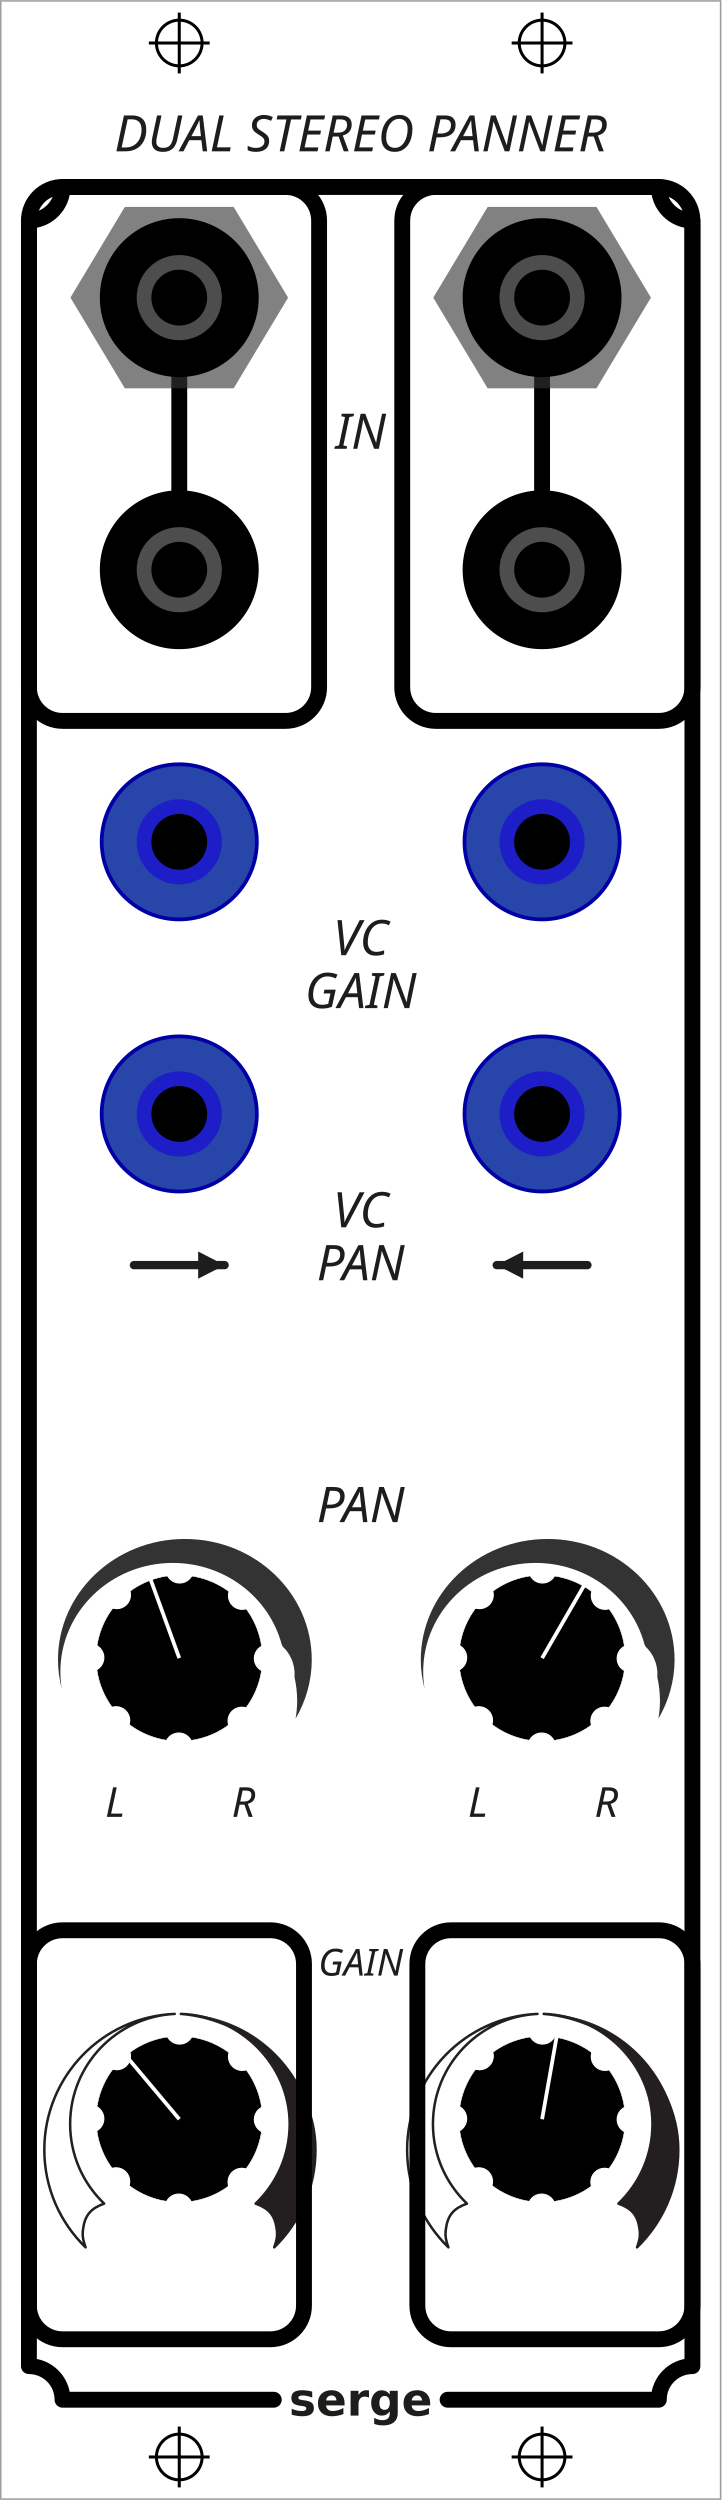
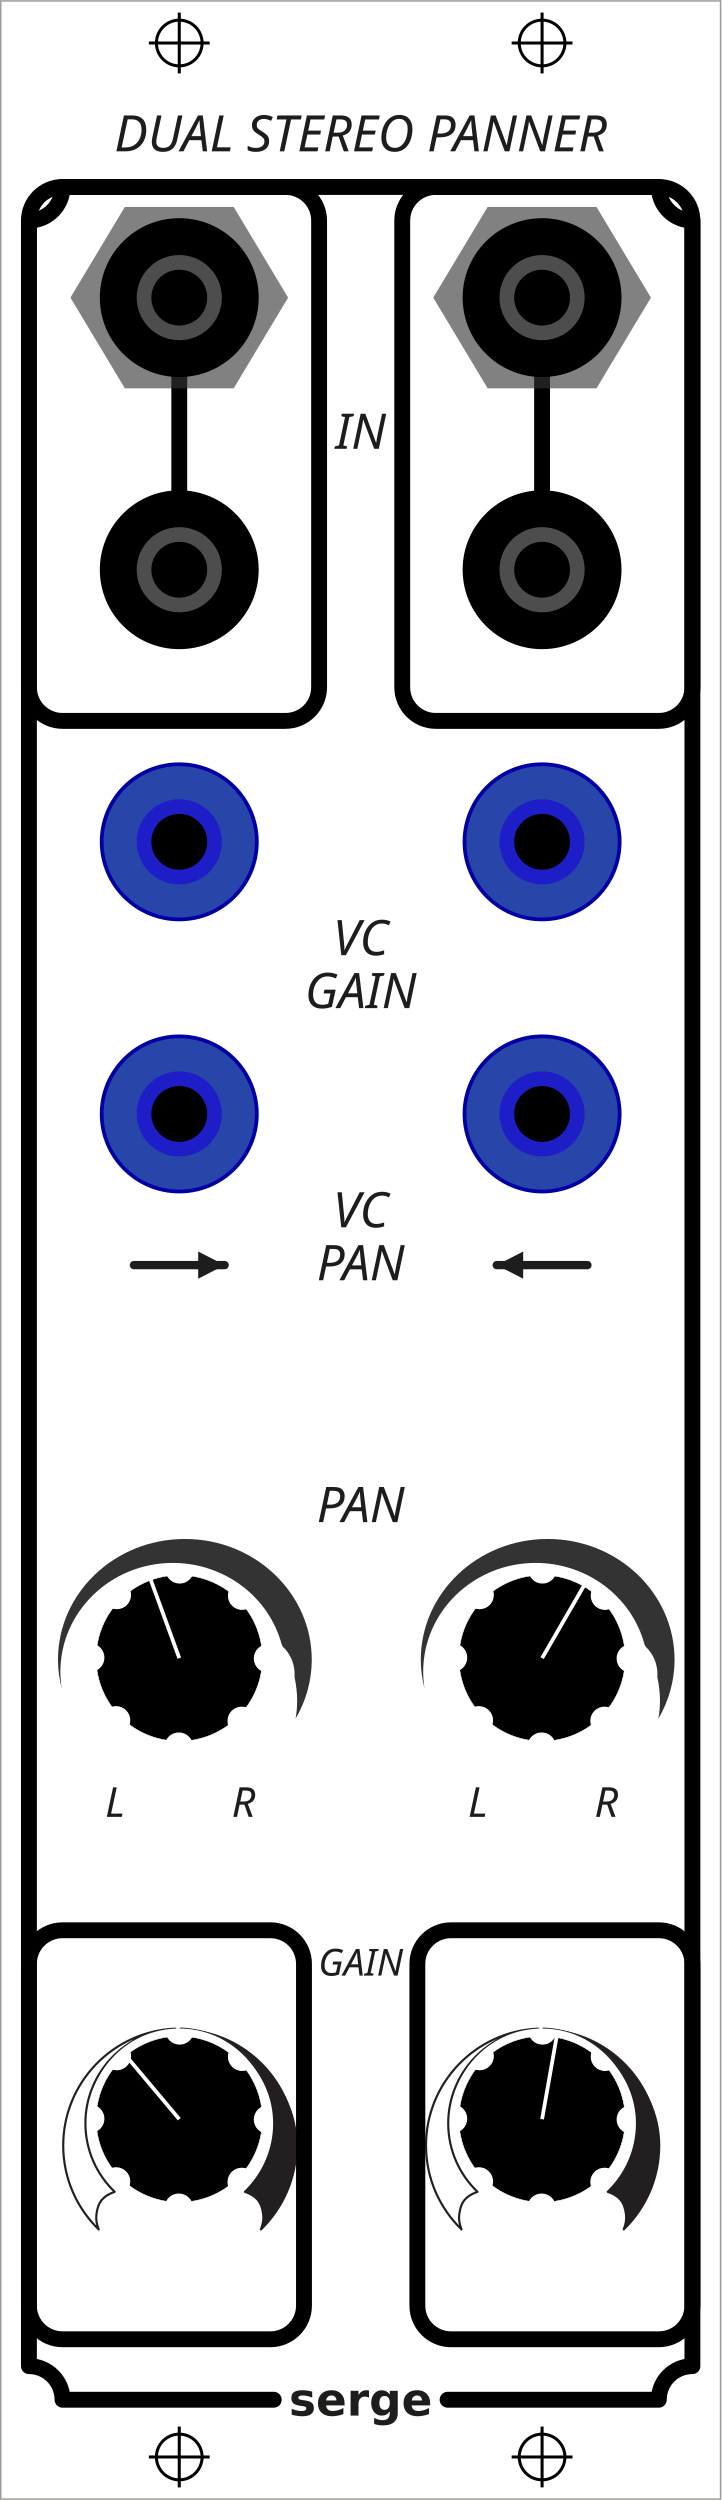
<svg xmlns="http://www.w3.org/2000/svg" xmlns:xlink="http://www.w3.org/1999/xlink" viewBox="0 0 190.866 661.417" height="6.89in" width="1.988in" xml:space="preserve" id="svg-serge" version="1.1">
  <defs id="defs-serge">
    <clipPath id="XMLID_3_-2-2-8-3-0-1-2">
      <use id="use7823-3-2-4-9-0-0" xlink:href="#XMLID_1_" x="0" y="0" width="100%" height="100%" />
    </clipPath>
    <circle id="XMLID_1_" cx="20.975" cy="20.926" r="18.024" />
    <clipPath clipPathUnits="userSpaceOnUse" id="clipPath9741-4">
      <path d="M 0,72 H 72 V 0 H 0 Z" id="path9739-7" />
    </clipPath>
  </defs>
  <g id="layer-Background">
    <rect id="background-white" x="0" y="0" width="190.866" height="661.417" style="fill:#ffffff;fill-opacity:1;stroke:none" />
    <rect x="0.2" y="0.2" width="190.466" height="661.017" style="fill:none;stroke:#9d9d9c;stroke-width:0.4" />
  </g>
  <g id="layer-Linework" transform="translate(-48.5669 -5.2913)">
    <path d="M 167.000,640.221 L 222.890,640.221 A 8.89,8.89 0 0 1 231.780,631.332 L 231.780,63.611 A 8.89,8.89 0 0 1 222.890,54.721 L 65.110,54.721 A 8.89,8.89 0 0 1 56.220,63.611 L 56.220,631.332 A 8.89,8.89 0 0 1 65.110,640.221 L 121.000,640.221" style="display:inline;fill:none;stroke:#000000;stroke-width:4.2;stroke-linecap:round;stroke-linejoin:round" />
    <text x="144.000" y="644.421" style="font-family:'Futura','Century Gothic','DejaVu Sans',sans-serif;font-weight:bold;font-size:12px;text-anchor:middle;fill:#1d1d1b">serge</text>
    <text x="144.0" y="45.291" style="font-variant:normal;font-weight:normal;font-stretch:normal;font-size:13.3px;font-family:Futura;-inkscape-font-specification:'Futura Bold';font-variant-ligatures:normal;font-variant-caps:normal;font-variant-numeric:normal;font-variant-east-asian:normal;text-align:center;writing-mode:lr-tb;text-anchor:middle;display:inline;fill:#1d1d1b;fill-opacity:1;fill-rule:nonzero;stroke:none;stroke-width:1.332;font-style:oblique">DUAL STEREO PANNER</text>
    <path d="M 56.22,63.611 A 8.89,8.89 0 0 1 65.11,54.721 L 124.11,54.721 A 8.89,8.89 0 0 1 133,63.611 L 133,187.11 A 8.89,8.89 0 0 1 124.11,196 L 65.11,196 A 8.89,8.89 0 0 1 56.22,187.11 Z" style="display:inline;fill:none;stroke:#000000;stroke-width:4.2;stroke-linecap:round;stroke-linejoin:round" />
    <path d="M 155,63.611 A 8.89,8.89 0 0 1 163.89,54.721 L 222.89,54.721 A 8.89,8.89 0 0 1 231.78,63.611 L 231.78,187.11 A 8.89,8.89 0 0 1 222.89,196 L 163.89,196 A 8.89,8.89 0 0 1 155,187.11 Z" style="display:inline;fill:none;stroke:#000000;stroke-width:4.2;stroke-linecap:round;stroke-linejoin:round" />
    <path d="M 96.000,101.353 L 96.000,141.482" style="display:inline;fill:none;stroke:#000000;stroke-width:4.2;stroke-linecap:round;stroke-linejoin:round;stroke-dasharray:none;stroke-opacity:1" />
    <g transform="matrix(1.333333,0.0,0.0,-1.333333,0.0,600)">
      <path d="m 97.483,484.46 c -18.547,0 -33.579,14.323 -33.579,31.995 0.013,2.6 0.355,5.183 1.021,7.699 -0.251,-1.495 -0.38,-3.011 -0.385,-4.527 0,-15.921 13.328,-28.828 29.771,-28.828 13.577,0.011 25.432,8.912 28.812,21.641 0.099,0.176 0.199,0.353 0.292,0.536 1.979,1.855 3.109,4.495 3.109,7.265 0,0.251 -0.016,0.5 -0.036,0.751 0.457,2.041 0.697,4.135 0.708,6.233 0,1.605 -0.147,3.209 -0.417,4.787 2.792,-4.755 4.267,-10.109 4.281,-15.557 0,-17.667 -15.036,-31.995 -33.577,-31.995 z" style="display:inline;fill:#333333;fill-opacity:1;fill-rule:evenodd;stroke:none;stroke-width:1.333" id="path46344-1-8-8-2-3-0-s11" transform="matrix(0.75,0,0,-0.75,0,504)" />
    </g>
    <text x="79.0" y="486" style="font-variant:normal;font-weight:normal;font-stretch:normal;font-size:10.97px;font-family:Futura;-inkscape-font-specification:'Futura Bold';font-variant-ligatures:normal;font-variant-caps:normal;font-variant-numeric:normal;font-variant-east-asian:normal;text-align:center;writing-mode:lr-tb;text-anchor:middle;display:inline;fill:#1d1d1b;fill-opacity:1;fill-rule:nonzero;stroke:none;stroke-width:1.332;font-style:oblique">L</text>
    <text x="113.0" y="486" style="font-variant:normal;font-weight:normal;font-stretch:normal;font-size:10.97px;font-family:Futura;-inkscape-font-specification:'Futura Bold';font-variant-ligatures:normal;font-variant-caps:normal;font-variant-numeric:normal;font-variant-east-asian:normal;text-align:center;writing-mode:lr-tb;text-anchor:middle;display:inline;fill:#1d1d1b;fill-opacity:1;fill-rule:nonzero;stroke:none;stroke-width:1.332;font-style:oblique">R</text>
-     <g transform="matrix(1.333333,0.0,0.0,-1.333333,-96.33229,721.9909)">
-       <g id="g7285-s14" clip-path="url(#clipPath9741-4)" transform="translate(107.967,79.18013)" style="display:inline">
-         <g id="g7275-s14" transform="translate(35.376,58.7168)">
-           <path d="m 0,0 c -11.559,-0.587 -20.751,-10.145 -20.751,-21.85 0,-6.213 2.595,-11.818 6.755,-15.801 -2.604,-0.934 -3.856,-2.241 -4.209,-5.207 -0.153,-1.282 0.053,-2.19 0.522,-3.475 -5.048,4.906 -8.19,11.765 -8.19,19.361 0,14.534 11.484,26.38 25.873,26.972 z" style="fill:none;stroke:#231f20;stroke-width:0.5;stroke-linecap:round;stroke-linejoin:round;stroke-miterlimit:146;stroke-dasharray:none;stroke-opacity:1" id="path7273-s14" />
-         </g>
-         <g id="g7279-s14" transform="translate(37.4404,58.7168)">
-           <path d="m 0,0 c 11.56,-0.587 20.751,-10.145 20.751,-21.85 0,-6.213 -2.596,-11.818 -6.756,-15.801 2.605,-0.934 3.857,-2.241 4.21,-5.207 0.153,-1.282 -0.053,-2.19 -0.522,-3.475 5.048,4.906 8.19,11.765 8.19,19.361 C 25.873,-12.438 14.389,-0.592 0,0" style="fill:#231f20;fill-opacity:1;fill-rule:nonzero;stroke:none" id="path7277-s14" />
-         </g>
-         <g id="g7283-s14" transform="translate(37.4404,58.7168)">
-           <path d="M -0.844,0 C 11.003,-0.372 20.751,-10.145 20.751,-21.85 c 0,-6.213 -2.596,-11.818 -6.756,-15.801 2.605,-0.934 3.857,-2.241 4.21,-5.207 0.153,-1.282 -0.053,-2.19 -0.522,-3.475 5.048,4.906 8.19,11.765 8.19,19.361 0,14.534 -13.237,25.949 -26.717,26.972 z" style="fill:none;stroke:#231f20;stroke-width:0.5;stroke-linecap:round;stroke-linejoin:round;stroke-miterlimit:146;stroke-dasharray:none;stroke-opacity:1" id="path7281-s14" />
+     <g transform="translate(96.0 566) scale(0.86) translate(-96.0 -566)">
+       <g transform="matrix(1.333333,0.0,0.0,-1.333333,-96.33229,721.9909)">
+         <g id="g7285-s14" clip-path="url(#clipPath9741-4)" transform="translate(107.967,79.18013)" style="display:inline">
+           <g id="g7275-s14" transform="translate(35.376,58.7168)">
+             <path d="m 0,0 c -11.559,-0.587 -20.751,-10.145 -20.751,-21.85 0,-6.213 2.595,-11.818 6.755,-15.801 -2.604,-0.934 -3.856,-2.241 -4.209,-5.207 -0.153,-1.282 0.053,-2.19 0.522,-3.475 -5.048,4.906 -8.19,11.765 -8.19,19.361 0,14.534 11.484,26.38 25.873,26.972 z" style="fill:none;stroke:#231f20;stroke-width:0.5;stroke-linecap:round;stroke-linejoin:round;stroke-miterlimit:146;stroke-dasharray:none;stroke-opacity:1" id="path7273-s14" />
+           </g>
+           <g id="g7279-s14" transform="translate(37.4404,58.7168)">
+             <path d="m 0,0 c 11.56,-0.587 20.751,-10.145 20.751,-21.85 0,-6.213 -2.596,-11.818 -6.756,-15.801 2.605,-0.934 3.857,-2.241 4.21,-5.207 0.153,-1.282 -0.053,-2.19 -0.522,-3.475 5.048,4.906 8.19,11.765 8.19,19.361 C 25.873,-12.438 14.389,-0.592 0,0" style="fill:#231f20;fill-opacity:1;fill-rule:nonzero;stroke:none" id="path7277-s14" />
+           </g>
+           <g id="g7283-s14" transform="translate(37.4404,58.7168)">
+             <path d="M -0.844,0 C 11.003,-0.372 20.751,-10.145 20.751,-21.85 c 0,-6.213 -2.596,-11.818 -6.756,-15.801 2.605,-0.934 3.857,-2.241 4.21,-5.207 0.153,-1.282 -0.053,-2.19 -0.522,-3.475 5.048,4.906 8.19,11.765 8.19,19.361 0,14.534 -13.237,25.949 -26.717,26.972 z" style="fill:none;stroke:#231f20;stroke-width:0.5;stroke-linecap:round;stroke-linejoin:round;stroke-miterlimit:146;stroke-dasharray:none;stroke-opacity:1" id="path7281-s14" />
+           </g>
        </g>
      </g>
    </g>
    <path d="M 192.000,101.353 L 192.000,141.482" style="display:inline;fill:none;stroke:#000000;stroke-width:4.2;stroke-linecap:round;stroke-linejoin:round;stroke-dasharray:none;stroke-opacity:1" />
    <g transform="matrix(1.333333,0.0,0.0,-1.333333,96.0,600)">
      <path d="m 97.483,484.46 c -18.547,0 -33.579,14.323 -33.579,31.995 0.013,2.6 0.355,5.183 1.021,7.699 -0.251,-1.495 -0.38,-3.011 -0.385,-4.527 0,-15.921 13.328,-28.828 29.771,-28.828 13.577,0.011 25.432,8.912 28.812,21.641 0.099,0.176 0.199,0.353 0.292,0.536 1.979,1.855 3.109,4.495 3.109,7.265 0,0.251 -0.016,0.5 -0.036,0.751 0.457,2.041 0.697,4.135 0.708,6.233 0,1.605 -0.147,3.209 -0.417,4.787 2.792,-4.755 4.267,-10.109 4.281,-15.557 0,-17.667 -15.036,-31.995 -33.577,-31.995 z" style="display:inline;fill:#333333;fill-opacity:1;fill-rule:evenodd;stroke:none;stroke-width:1.333" id="path46344-1-8-8-2-3-0-s26" transform="matrix(0.75,0,0,-0.75,0,504)" />
    </g>
    <text x="175.0" y="486" style="font-variant:normal;font-weight:normal;font-stretch:normal;font-size:10.97px;font-family:Futura;-inkscape-font-specification:'Futura Bold';font-variant-ligatures:normal;font-variant-caps:normal;font-variant-numeric:normal;font-variant-east-asian:normal;text-align:center;writing-mode:lr-tb;text-anchor:middle;display:inline;fill:#1d1d1b;fill-opacity:1;fill-rule:nonzero;stroke:none;stroke-width:1.332;font-style:oblique">L</text>
    <text x="209.0" y="486" style="font-variant:normal;font-weight:normal;font-stretch:normal;font-size:10.97px;font-family:Futura;-inkscape-font-specification:'Futura Bold';font-variant-ligatures:normal;font-variant-caps:normal;font-variant-numeric:normal;font-variant-east-asian:normal;text-align:center;writing-mode:lr-tb;text-anchor:middle;display:inline;fill:#1d1d1b;fill-opacity:1;fill-rule:nonzero;stroke:none;stroke-width:1.332;font-style:oblique">R</text>
-     <g transform="matrix(1.333333,0.0,0.0,-1.333333,-0.332287,721.9909)">
-       <g id="g7285-s29" clip-path="url(#clipPath9741-4)" transform="translate(107.967,79.18013)" style="display:inline">
-         <g id="g7275-s29" transform="translate(35.376,58.7168)">
-           <path d="m 0,0 c -11.559,-0.587 -20.751,-10.145 -20.751,-21.85 0,-6.213 2.595,-11.818 6.755,-15.801 -2.604,-0.934 -3.856,-2.241 -4.209,-5.207 -0.153,-1.282 0.053,-2.19 0.522,-3.475 -5.048,4.906 -8.19,11.765 -8.19,19.361 0,14.534 11.484,26.38 25.873,26.972 z" style="fill:none;stroke:#231f20;stroke-width:0.5;stroke-linecap:round;stroke-linejoin:round;stroke-miterlimit:146;stroke-dasharray:none;stroke-opacity:1" id="path7273-s29" />
-         </g>
-         <g id="g7279-s29" transform="translate(37.4404,58.7168)">
-           <path d="m 0,0 c 11.56,-0.587 20.751,-10.145 20.751,-21.85 0,-6.213 -2.596,-11.818 -6.756,-15.801 2.605,-0.934 3.857,-2.241 4.21,-5.207 0.153,-1.282 -0.053,-2.19 -0.522,-3.475 5.048,4.906 8.19,11.765 8.19,19.361 C 25.873,-12.438 14.389,-0.592 0,0" style="fill:#231f20;fill-opacity:1;fill-rule:nonzero;stroke:none" id="path7277-s29" />
-         </g>
-         <g id="g7283-s29" transform="translate(37.4404,58.7168)">
-           <path d="M -0.844,0 C 11.003,-0.372 20.751,-10.145 20.751,-21.85 c 0,-6.213 -2.596,-11.818 -6.756,-15.801 2.605,-0.934 3.857,-2.241 4.21,-5.207 0.153,-1.282 -0.053,-2.19 -0.522,-3.475 5.048,4.906 8.19,11.765 8.19,19.361 0,14.534 -13.237,25.949 -26.717,26.972 z" style="fill:none;stroke:#231f20;stroke-width:0.5;stroke-linecap:round;stroke-linejoin:round;stroke-miterlimit:146;stroke-dasharray:none;stroke-opacity:1" id="path7281-s29" />
+     <g transform="translate(192.0 566) scale(0.86) translate(-192.0 -566)">
+       <g transform="matrix(1.333333,0.0,0.0,-1.333333,-0.332287,721.9909)">
+         <g id="g7285-s29" clip-path="url(#clipPath9741-4)" transform="translate(107.967,79.18013)" style="display:inline">
+           <g id="g7275-s29" transform="translate(35.376,58.7168)">
+             <path d="m 0,0 c -11.559,-0.587 -20.751,-10.145 -20.751,-21.85 0,-6.213 2.595,-11.818 6.755,-15.801 -2.604,-0.934 -3.856,-2.241 -4.209,-5.207 -0.153,-1.282 0.053,-2.19 0.522,-3.475 -5.048,4.906 -8.19,11.765 -8.19,19.361 0,14.534 11.484,26.38 25.873,26.972 z" style="fill:none;stroke:#231f20;stroke-width:0.5;stroke-linecap:round;stroke-linejoin:round;stroke-miterlimit:146;stroke-dasharray:none;stroke-opacity:1" id="path7273-s29" />
+           </g>
+           <g id="g7279-s29" transform="translate(37.4404,58.7168)">
+             <path d="m 0,0 c 11.56,-0.587 20.751,-10.145 20.751,-21.85 0,-6.213 -2.596,-11.818 -6.756,-15.801 2.605,-0.934 3.857,-2.241 4.21,-5.207 0.153,-1.282 -0.053,-2.19 -0.522,-3.475 5.048,4.906 8.19,11.765 8.19,19.361 C 25.873,-12.438 14.389,-0.592 0,0" style="fill:#231f20;fill-opacity:1;fill-rule:nonzero;stroke:none" id="path7277-s29" />
+           </g>
+           <g id="g7283-s29" transform="translate(37.4404,58.7168)">
+             <path d="M -0.844,0 C 11.003,-0.372 20.751,-10.145 20.751,-21.85 c 0,-6.213 -2.596,-11.818 -6.756,-15.801 2.605,-0.934 3.857,-2.241 4.21,-5.207 0.153,-1.282 -0.053,-2.19 -0.522,-3.475 5.048,4.906 8.19,11.765 8.19,19.361 0,14.534 -13.237,25.949 -26.717,26.972 z" style="fill:none;stroke:#231f20;stroke-width:0.5;stroke-linecap:round;stroke-linejoin:round;stroke-miterlimit:146;stroke-dasharray:none;stroke-opacity:1" id="path7281-s29" />
+           </g>
        </g>
      </g>
    </g>
    <text x="144.0" y="124" style="font-variant:normal;font-weight:normal;font-stretch:normal;font-size:13.0px;font-family:Futura;-inkscape-font-specification:'Futura Bold';font-variant-ligatures:normal;font-variant-caps:normal;font-variant-numeric:normal;font-variant-east-asian:normal;text-align:center;writing-mode:lr-tb;text-anchor:middle;display:inline;fill:#1d1d1b;fill-opacity:1;fill-rule:nonzero;stroke:none;stroke-width:1.332;font-style:oblique">IN</text>
    <text x="144.0" y="258" style="font-variant:normal;font-weight:normal;font-stretch:normal;font-size:13.0px;font-family:Futura;-inkscape-font-specification:'Futura Bold';font-variant-ligatures:normal;font-variant-caps:normal;font-variant-numeric:normal;font-variant-east-asian:normal;text-align:center;writing-mode:lr-tb;text-anchor:middle;display:inline;fill:#1d1d1b;fill-opacity:1;fill-rule:nonzero;stroke:none;stroke-width:1.332;font-style:oblique">VC</text>
    <text x="144.0" y="272" style="font-variant:normal;font-weight:normal;font-stretch:normal;font-size:13.0px;font-family:Futura;-inkscape-font-specification:'Futura Bold';font-variant-ligatures:normal;font-variant-caps:normal;font-variant-numeric:normal;font-variant-east-asian:normal;text-align:center;writing-mode:lr-tb;text-anchor:middle;display:inline;fill:#1d1d1b;fill-opacity:1;fill-rule:nonzero;stroke:none;stroke-width:1.332;font-style:oblique">GAIN</text>
    <text x="144.0" y="330" style="font-variant:normal;font-weight:normal;font-stretch:normal;font-size:13.0px;font-family:Futura;-inkscape-font-specification:'Futura Bold';font-variant-ligatures:normal;font-variant-caps:normal;font-variant-numeric:normal;font-variant-east-asian:normal;text-align:center;writing-mode:lr-tb;text-anchor:middle;display:inline;fill:#1d1d1b;fill-opacity:1;fill-rule:nonzero;stroke:none;stroke-width:1.332;font-style:oblique">VC</text>
    <text x="144.0" y="344" style="font-variant:normal;font-weight:normal;font-stretch:normal;font-size:13.0px;font-family:Futura;-inkscape-font-specification:'Futura Bold';font-variant-ligatures:normal;font-variant-caps:normal;font-variant-numeric:normal;font-variant-east-asian:normal;text-align:center;writing-mode:lr-tb;text-anchor:middle;display:inline;fill:#1d1d1b;fill-opacity:1;fill-rule:nonzero;stroke:none;stroke-width:1.332;font-style:oblique">PAN</text>
    <path d="M 84.00,340.00 L 108.00,340.00" style="display:inline;fill:none;stroke:#1d1d1b;stroke-width:2.2;stroke-linecap:round;stroke-linejoin:round" />
    <path d="M 108.00,340.00 L 101.00,343.60 L 101.00,336.40 Z" style="fill:#1d1d1b;stroke:none" />
    <path d="M 204.00,340.00 L 180.00,340.00" style="display:inline;fill:none;stroke:#1d1d1b;stroke-width:2.2;stroke-linecap:round;stroke-linejoin:round" />
    <path d="M 180.00,340.00 L 187.00,336.40 L 187.00,343.60 Z" style="fill:#1d1d1b;stroke:none" />
    <text x="144.0" y="408" style="font-variant:normal;font-weight:normal;font-stretch:normal;font-size:13.0px;font-family:Futura;-inkscape-font-specification:'Futura Bold';font-variant-ligatures:normal;font-variant-caps:normal;font-variant-numeric:normal;font-variant-east-asian:normal;text-align:center;writing-mode:lr-tb;text-anchor:middle;display:inline;fill:#1d1d1b;fill-opacity:1;fill-rule:nonzero;stroke:none;stroke-width:1.332;font-style:oblique">PAN</text>
    <text x="144.0" y="528" style="font-variant:normal;font-weight:normal;font-stretch:normal;font-size:9.87px;font-family:Futura;-inkscape-font-specification:'Futura Bold';font-variant-ligatures:normal;font-variant-caps:normal;font-variant-numeric:normal;font-variant-east-asian:normal;text-align:center;writing-mode:lr-tb;text-anchor:middle;display:inline;fill:#1d1d1b;fill-opacity:1;fill-rule:nonzero;stroke:none;stroke-width:1.332;font-style:oblique">GAIN</text>
    <path d="M 56.22,524.89 A 8.89,8.89 0 0 1 65.11,516 L 120.11,516 A 8.89,8.89 0 0 1 129,524.89 L 129,615.332 A 8.89,8.89 0 0 1 120.11,624.221 L 65.11,624.221 A 8.89,8.89 0 0 1 56.22,615.332 Z" style="display:inline;fill:none;stroke:#000000;stroke-width:4.2;stroke-linecap:round;stroke-linejoin:round" />
    <path d="M 159,524.89 A 8.89,8.89 0 0 1 167.89,516 L 222.89,516 A 8.89,8.89 0 0 1 231.78,524.89 L 231.78,615.332 A 8.89,8.89 0 0 1 222.89,624.221 L 167.89,624.221 A 8.89,8.89 0 0 1 159,615.332 Z" style="display:inline;fill:none;stroke:#000000;stroke-width:4.2;stroke-linecap:round;stroke-linejoin:round" />
  </g>
  <g id="layer-XXX" transform="translate(-48.5669 -5.2913)">
    <g transform="matrix(1,0,0,1,-95.95958,-72.1832)">
      <g style="display:inline" id="g46362-5-5-s1" transform="matrix(1.333333,0,0,-1.333333,-192.0404,468.1833)">
        <g transform="matrix(1,0,0,0.997611,0,504)" id="g46352-9-9-s1">
          <path id="path46350-9-1-s1" style="fill:none;stroke:#1d1d1b;stroke-width:1.802;stroke-linecap:butt;stroke-linejoin:miter;stroke-miterlimit:8.825;stroke-dasharray:none;stroke-opacity:1" d="m 282.828,-265.474 10.344,-10.345" />
        </g>
        <g id="g46360-2-3-s1">
          <g id="g46358-5-2-s1">
            <g transform="matrix(1,0,0,0.997611,0,504)" id="g46356-6-0-s1">
              <path id="path46354-1-9-s1" style="fill:none;stroke:#1d1d1b;stroke-width:1.802;stroke-linecap:butt;stroke-linejoin:miter;stroke-miterlimit:8.825;stroke-dasharray:none;stroke-opacity:1" d="m 293.172,-265.474 -10.344,-10.345" />
            </g>
          </g>
        </g>
      </g>
    </g>
    <g transform="matrix(1,0,0,1,-95.95958,-0.183198)">
      <g style="display:inline" id="g46362-5-5-s4" transform="matrix(1.333333,0,0,-1.333333,-192.0404,468.1833)">
        <g transform="matrix(1,0,0,0.997611,0,504)" id="g46352-9-9-s4">
          <path id="path46350-9-1-s4" style="fill:none;stroke:#1d1d1b;stroke-width:1.802;stroke-linecap:butt;stroke-linejoin:miter;stroke-miterlimit:8.825;stroke-dasharray:none;stroke-opacity:1" d="m 282.828,-265.474 10.344,-10.345" />
        </g>
        <g id="g46360-2-3-s4">
          <g id="g46358-5-2-s4">
            <g transform="matrix(1,0,0,0.997611,0,504)" id="g46356-6-0-s4">
              <path id="path46354-1-9-s4" style="fill:none;stroke:#1d1d1b;stroke-width:1.802;stroke-linecap:butt;stroke-linejoin:miter;stroke-miterlimit:8.825;stroke-dasharray:none;stroke-opacity:1" d="m 293.172,-265.474 -10.344,-10.345" />
            </g>
          </g>
        </g>
      </g>
    </g>
    <g transform="matrix(1,0,0,1,-95.95958,71.8168)">
      <g style="display:inline" id="g46362-5-5-s6" transform="matrix(1.333333,0,0,-1.333333,-192.0404,468.1833)">
        <g transform="matrix(1,0,0,0.997611,0,504)" id="g46352-9-9-s6">
          <path id="path46350-9-1-s6" style="fill:none;stroke:#1d1d1b;stroke-width:1.802;stroke-linecap:butt;stroke-linejoin:miter;stroke-miterlimit:8.825;stroke-dasharray:none;stroke-opacity:1" d="m 282.828,-265.474 10.344,-10.345" />
        </g>
        <g id="g46360-2-3-s6">
          <g id="g46358-5-2-s6">
            <g transform="matrix(1,0,0,0.997611,0,504)" id="g46356-6-0-s6">
              <path id="path46354-1-9-s6" style="fill:none;stroke:#1d1d1b;stroke-width:1.802;stroke-linecap:butt;stroke-linejoin:miter;stroke-miterlimit:8.825;stroke-dasharray:none;stroke-opacity:1" d="m 293.172,-265.474 -10.344,-10.345" />
            </g>
          </g>
        </g>
      </g>
    </g>
    <g transform="matrix(1,0,0,1,-95.95958,143.8168)">
      <g style="display:inline" id="g46362-5-5-s8" transform="matrix(1.333333,0,0,-1.333333,-192.0404,468.1833)">
        <g transform="matrix(1,0,0,0.997611,0,504)" id="g46352-9-9-s8">
          <path id="path46350-9-1-s8" style="fill:none;stroke:#1d1d1b;stroke-width:1.802;stroke-linecap:butt;stroke-linejoin:miter;stroke-miterlimit:8.825;stroke-dasharray:none;stroke-opacity:1" d="m 282.828,-265.474 10.344,-10.345" />
        </g>
        <g id="g46360-2-3-s8">
          <g id="g46358-5-2-s8">
            <g transform="matrix(1,0,0,0.997611,0,504)" id="g46356-6-0-s8">
              <path id="path46354-1-9-s8" style="fill:none;stroke:#1d1d1b;stroke-width:1.802;stroke-linecap:butt;stroke-linejoin:miter;stroke-miterlimit:8.825;stroke-dasharray:none;stroke-opacity:1" d="m 293.172,-265.474 -10.344,-10.345" />
            </g>
          </g>
        </g>
      </g>
    </g>
    <g transform="matrix(1,0,0,1,-95.95958,287.8168)">
      <g style="display:inline" id="g46362-5-5-s10" transform="matrix(1.333333,0,0,-1.333333,-192.0404,468.1833)">
        <g transform="matrix(1,0,0,0.997611,0,504)" id="g46352-9-9-s10">
          <path id="path46350-9-1-s10" style="fill:none;stroke:#1d1d1b;stroke-width:1.802;stroke-linecap:butt;stroke-linejoin:miter;stroke-miterlimit:8.825;stroke-dasharray:none;stroke-opacity:1" d="m 282.828,-265.474 10.344,-10.345" />
        </g>
        <g id="g46360-2-3-s10">
          <g id="g46358-5-2-s10">
            <g transform="matrix(1,0,0,0.997611,0,504)" id="g46356-6-0-s10">
              <path id="path46354-1-9-s10" style="fill:none;stroke:#1d1d1b;stroke-width:1.802;stroke-linecap:butt;stroke-linejoin:miter;stroke-miterlimit:8.825;stroke-dasharray:none;stroke-opacity:1" d="m 293.172,-265.474 -10.344,-10.345" />
            </g>
          </g>
        </g>
      </g>
    </g>
    <g transform="matrix(1,0,0,1,-95.95958,409.8168)">
      <g style="display:inline" id="g46362-5-5-s13" transform="matrix(1.333333,0,0,-1.333333,-192.0404,468.1833)">
        <g transform="matrix(1,0,0,0.997611,0,504)" id="g46352-9-9-s13">
          <path id="path46350-9-1-s13" style="fill:none;stroke:#1d1d1b;stroke-width:1.802;stroke-linecap:butt;stroke-linejoin:miter;stroke-miterlimit:8.825;stroke-dasharray:none;stroke-opacity:1" d="m 282.828,-265.474 10.344,-10.345" />
        </g>
        <g id="g46360-2-3-s13">
          <g id="g46358-5-2-s13">
            <g transform="matrix(1,0,0,0.997611,0,504)" id="g46356-6-0-s13">
              <path id="path46354-1-9-s13" style="fill:none;stroke:#1d1d1b;stroke-width:1.802;stroke-linecap:butt;stroke-linejoin:miter;stroke-miterlimit:8.825;stroke-dasharray:none;stroke-opacity:1" d="m 293.172,-265.474 -10.344,-10.345" />
            </g>
          </g>
        </g>
      </g>
    </g>
    <g transform="matrix(1,0,0,1,0.04042,-72.1832)">
      <g style="display:inline" id="g46362-5-5-s16" transform="matrix(1.333333,0,0,-1.333333,-192.0404,468.1833)">
        <g transform="matrix(1,0,0,0.997611,0,504)" id="g46352-9-9-s16">
          <path id="path46350-9-1-s16" style="fill:none;stroke:#1d1d1b;stroke-width:1.802;stroke-linecap:butt;stroke-linejoin:miter;stroke-miterlimit:8.825;stroke-dasharray:none;stroke-opacity:1" d="m 282.828,-265.474 10.344,-10.345" />
        </g>
        <g id="g46360-2-3-s16">
          <g id="g46358-5-2-s16">
            <g transform="matrix(1,0,0,0.997611,0,504)" id="g46356-6-0-s16">
              <path id="path46354-1-9-s16" style="fill:none;stroke:#1d1d1b;stroke-width:1.802;stroke-linecap:butt;stroke-linejoin:miter;stroke-miterlimit:8.825;stroke-dasharray:none;stroke-opacity:1" d="m 293.172,-265.474 -10.344,-10.345" />
            </g>
          </g>
        </g>
      </g>
    </g>
    <g transform="matrix(1,0,0,1,0.04042,-0.183198)">
      <g style="display:inline" id="g46362-5-5-s19" transform="matrix(1.333333,0,0,-1.333333,-192.0404,468.1833)">
        <g transform="matrix(1,0,0,0.997611,0,504)" id="g46352-9-9-s19">
          <path id="path46350-9-1-s19" style="fill:none;stroke:#1d1d1b;stroke-width:1.802;stroke-linecap:butt;stroke-linejoin:miter;stroke-miterlimit:8.825;stroke-dasharray:none;stroke-opacity:1" d="m 282.828,-265.474 10.344,-10.345" />
        </g>
        <g id="g46360-2-3-s19">
          <g id="g46358-5-2-s19">
            <g transform="matrix(1,0,0,0.997611,0,504)" id="g46356-6-0-s19">
              <path id="path46354-1-9-s19" style="fill:none;stroke:#1d1d1b;stroke-width:1.802;stroke-linecap:butt;stroke-linejoin:miter;stroke-miterlimit:8.825;stroke-dasharray:none;stroke-opacity:1" d="m 293.172,-265.474 -10.344,-10.345" />
            </g>
          </g>
        </g>
      </g>
    </g>
    <g transform="matrix(1,0,0,1,0.04042,71.8168)">
      <g style="display:inline" id="g46362-5-5-s21" transform="matrix(1.333333,0,0,-1.333333,-192.0404,468.1833)">
        <g transform="matrix(1,0,0,0.997611,0,504)" id="g46352-9-9-s21">
          <path id="path46350-9-1-s21" style="fill:none;stroke:#1d1d1b;stroke-width:1.802;stroke-linecap:butt;stroke-linejoin:miter;stroke-miterlimit:8.825;stroke-dasharray:none;stroke-opacity:1" d="m 282.828,-265.474 10.344,-10.345" />
        </g>
        <g id="g46360-2-3-s21">
          <g id="g46358-5-2-s21">
            <g transform="matrix(1,0,0,0.997611,0,504)" id="g46356-6-0-s21">
              <path id="path46354-1-9-s21" style="fill:none;stroke:#1d1d1b;stroke-width:1.802;stroke-linecap:butt;stroke-linejoin:miter;stroke-miterlimit:8.825;stroke-dasharray:none;stroke-opacity:1" d="m 293.172,-265.474 -10.344,-10.345" />
            </g>
          </g>
        </g>
      </g>
    </g>
    <g transform="matrix(1,0,0,1,0.04042,143.8168)">
      <g style="display:inline" id="g46362-5-5-s23" transform="matrix(1.333333,0,0,-1.333333,-192.0404,468.1833)">
        <g transform="matrix(1,0,0,0.997611,0,504)" id="g46352-9-9-s23">
          <path id="path46350-9-1-s23" style="fill:none;stroke:#1d1d1b;stroke-width:1.802;stroke-linecap:butt;stroke-linejoin:miter;stroke-miterlimit:8.825;stroke-dasharray:none;stroke-opacity:1" d="m 282.828,-265.474 10.344,-10.345" />
        </g>
        <g id="g46360-2-3-s23">
          <g id="g46358-5-2-s23">
            <g transform="matrix(1,0,0,0.997611,0,504)" id="g46356-6-0-s23">
              <path id="path46354-1-9-s23" style="fill:none;stroke:#1d1d1b;stroke-width:1.802;stroke-linecap:butt;stroke-linejoin:miter;stroke-miterlimit:8.825;stroke-dasharray:none;stroke-opacity:1" d="m 293.172,-265.474 -10.344,-10.345" />
            </g>
          </g>
        </g>
      </g>
    </g>
    <g transform="matrix(1,0,0,1,0.04042,287.8168)">
      <g style="display:inline" id="g46362-5-5-s25" transform="matrix(1.333333,0,0,-1.333333,-192.0404,468.1833)">
        <g transform="matrix(1,0,0,0.997611,0,504)" id="g46352-9-9-s25">
          <path id="path46350-9-1-s25" style="fill:none;stroke:#1d1d1b;stroke-width:1.802;stroke-linecap:butt;stroke-linejoin:miter;stroke-miterlimit:8.825;stroke-dasharray:none;stroke-opacity:1" d="m 282.828,-265.474 10.344,-10.345" />
        </g>
        <g id="g46360-2-3-s25">
          <g id="g46358-5-2-s25">
            <g transform="matrix(1,0,0,0.997611,0,504)" id="g46356-6-0-s25">
              <path id="path46354-1-9-s25" style="fill:none;stroke:#1d1d1b;stroke-width:1.802;stroke-linecap:butt;stroke-linejoin:miter;stroke-miterlimit:8.825;stroke-dasharray:none;stroke-opacity:1" d="m 293.172,-265.474 -10.344,-10.345" />
            </g>
          </g>
        </g>
      </g>
    </g>
    <g transform="matrix(1,0,0,1,0.04042,409.8168)">
      <g style="display:inline" id="g46362-5-5-s28" transform="matrix(1.333333,0,0,-1.333333,-192.0404,468.1833)">
        <g transform="matrix(1,0,0,0.997611,0,504)" id="g46352-9-9-s28">
          <path id="path46350-9-1-s28" style="fill:none;stroke:#1d1d1b;stroke-width:1.802;stroke-linecap:butt;stroke-linejoin:miter;stroke-miterlimit:8.825;stroke-dasharray:none;stroke-opacity:1" d="m 282.828,-265.474 10.344,-10.345" />
        </g>
        <g id="g46360-2-3-s28">
          <g id="g46358-5-2-s28">
            <g transform="matrix(1,0,0,0.997611,0,504)" id="g46356-6-0-s28">
              <path id="path46354-1-9-s28" style="fill:none;stroke:#1d1d1b;stroke-width:1.802;stroke-linecap:butt;stroke-linejoin:miter;stroke-miterlimit:8.825;stroke-dasharray:none;stroke-opacity:1" d="m 293.172,-265.474 -10.344,-10.345" />
            </g>
          </g>
        </g>
      </g>
    </g>
    <g>
      <circle cx="96.000" cy="16.630" r="6.047" style="fill:none;stroke:#000000;stroke-width:0.8" />
      <path d="M 87.953,16.630 L 104.047,16.630 M 96.000,8.583 L 96.000,24.677" style="fill:none;stroke:#000000;stroke-width:0.8" />
    </g>
    <g>
      <circle cx="96.000" cy="655.370" r="6.047" style="fill:none;stroke:#000000;stroke-width:0.8" />
      <path d="M 87.953,655.370 L 104.047,655.370 M 96.000,647.323 L 96.000,663.417" style="fill:none;stroke:#000000;stroke-width:0.8" />
    </g>
    <g>
      <circle cx="192.000" cy="16.630" r="6.047" style="fill:none;stroke:#000000;stroke-width:0.8" />
      <path d="M 183.953,16.630 L 200.047,16.630 M 192.000,8.583 L 192.000,24.677" style="fill:none;stroke:#000000;stroke-width:0.8" />
    </g>
    <g>
      <circle cx="192.000" cy="655.370" r="6.047" style="fill:none;stroke:#000000;stroke-width:0.8" />
      <path d="M 183.953,655.370 L 200.047,655.370 M 192.000,647.323 L 192.000,663.417" style="fill:none;stroke:#000000;stroke-width:0.8" />
    </g>
  </g>
  <g id="layer-Jacks-Knobs" transform="translate(-48.5669 -5.2913)">
    <g transform="matrix(1,0,0,1,36,-72)">
      <path transform="matrix(0.8000001,0,0,0.7698004,204,370.7743)" d="m -144,-279 -18,31.177 -36,0 -18,-31.177 18,-31.177 36,0 z" id="path18016-s2" style="opacity:0.62;fill:#333333;stroke-width:3.181;stop-color:#000000" />
    </g>
    <g transform="matrix(1,0,0,1,35.99999,-71.99999)">
      <g style="display:inline;stroke-width:0.772" transform="matrix(1.295292,0,0,1.295294,-173.1526,-77.15284)" id="g17940-s3">
        <g style="stroke-width:0.772" id="g17934-s3">
          <path id="path17932-s3" style="stroke:#000000;stroke-width:0.772" d="M 195.84,180 A 15.84,15.84 0 0 1 180,195.84 15.84,15.84 0 0 1 164.16,180 15.84,15.84 0 0 1 180,164.16 15.84,15.84 0 0 1 195.84,180" />
        </g>
        <g style="stroke-width:0.772" id="g17938-s3">
          <path id="path17936-s3" style="stroke:#4d4d4d;stroke-width:3" d="m 187.2,180 a 7.2,7.2 0 0 1 -7.2,7.2 7.2,7.2 0 0 1 -7.2,-7.2 7.2,7.2 0 0 1 7.2,-7.2 7.2,7.2 0 0 1 7.2,7.2" />
        </g>
      </g>
    </g>
    <g transform="matrix(1,0,0,1,-143.9831,36.07296)">
      <g style="display:inline;stroke-width:0.772" transform="matrix(1.295292,0,0,1.295294,6.830493,-113.2258)" id="g46548-2-1-0-s5">
        <g style="stroke-width:0.772" id="g46542-4-3-17-s5">
          <path id="path46540-9-1-1-s5" style="stroke:#000000;stroke-width:0.772" d="M 195.84,180 A 15.84,15.84 0 0 1 180,195.84 15.84,15.84 0 0 1 164.16,180 15.84,15.84 0 0 1 180,164.16 15.84,15.84 0 0 1 195.84,180" />
        </g>
        <g style="stroke-width:0.772" id="g46546-3-1-90-s5">
          <path id="path46544-1-8-4-s5" style="stroke:#4d4d4d;stroke-width:3" d="m 187.2,180 a 7.2,7.2 0 0 1 -7.2,7.2 7.2,7.2 0 0 1 -7.2,-7.2 7.2,7.2 0 0 1 7.2,-7.2 7.2,7.2 0 0 1 7.2,7.2" />
        </g>
      </g>
    </g>
    <g transform="matrix(1,0,0,1,2e-06,143.8168)">
      <g style="display:inline;stroke-width:0.772" transform="matrix(1.295707,0,0,1.295707,-137.2273,-242.335)" id="g46558-0-6-5-3-8-8-s7">
        <g style="stroke-width:0.772" id="g46552-9-9-6-7-1-4-s7">
          <path id="path46550-8-0-4-0-6-3-s7" style="fill:#2846aa;stroke:#0000a4;stroke-width:0.772" d="M 195.84,252 A 15.84,15.84 0 0 1 180,267.84 15.84,15.84 0 0 1 164.16,252 15.84,15.84 0 0 1 180,236.16 15.84,15.84 0 0 1 195.84,252" />
        </g>
        <g style="stroke-width:0.772" id="g46556-9-1-8-0-3-1-s7">
          <path id="path46554-4-0-0-6-8-2-s7" style="stroke:#1e1ec8;stroke-width:3" d="m 187.2,252 a 7.2,7.2 0 0 1 -7.2,7.2 7.2,7.2 0 0 1 -7.2,-7.2 7.2,7.2 0 0 1 7.2,-7.2 7.2,7.2 0 0 1 7.2,7.2" />
        </g>
      </g>
    </g>
    <g transform="matrix(1,0,0,1,2e-06,215.8168)">
      <g style="display:inline;stroke-width:0.772" transform="matrix(1.295707,0,0,1.295707,-137.2273,-242.335)" id="g46558-0-6-5-3-8-8-s9">
        <g style="stroke-width:0.772" id="g46552-9-9-6-7-1-4-s9">
          <path id="path46550-8-0-4-0-6-3-s9" style="fill:#2846aa;stroke:#0000a4;stroke-width:0.772" d="M 195.84,252 A 15.84,15.84 0 0 1 180,267.84 15.84,15.84 0 0 1 164.16,252 15.84,15.84 0 0 1 180,236.16 15.84,15.84 0 0 1 195.84,252" />
        </g>
        <g style="stroke-width:0.772" id="g46556-9-1-8-0-3-1-s9">
          <path id="path46554-4-0-0-6-8-2-s9" style="stroke:#1e1ec8;stroke-width:3" d="m 187.2,252 a 7.2,7.2 0 0 1 -7.2,7.2 7.2,7.2 0 0 1 -7.2,-7.2 7.2,7.2 0 0 1 7.2,-7.2 7.2,7.2 0 0 1 7.2,7.2" />
        </g>
      </g>
    </g>
    <g transform="matrix(1,0,0,1,0.0,-72)">
      <switch id="switch46612-7-6-2-2-6-30-s12" transform="matrix(1.304124,0,0,1.30244,68.63817,488.7178)" style="display:inline;stroke-width:0.767">
        <g id="g46610-1-8-0-1-0-8-s12" style="stroke-width:0.767">
          <g id="g46608-6-9-1-2-2-5-s12" style="stroke-width:0.767">
            <circle id="circle46574-9-7-1-3-6-0-s12" r="18.001" cy="20.947" cx="20.981" stroke-width="0.25" stroke="#000000" fill="#ffffff" />
            <circle id="circle46576-1-6-2-7-9-7-s12" r="16.878" cy="20.947" cx="20.981" stroke-width="0.125" stroke="#ffffff" />
            <g id="g46604-3-2-4-7-0-5-s12" style="stroke-width:0.767">
              <defs id="defs46580-4-2-5-6-2-79-s12">
                <circle r="18.024" cy="20.926" cx="20.975" id="circle26-s12" />
              </defs>
              <clipPath id="clipPath46584-5-2-2-1-2-3-s12">
                <use id="use46582-1-1-3-9-1-7-s12" xlink:href="#XMLID_1_" x="0" y="0" width="100%" height="100%" />
              </clipPath>
              <circle id="circle46586-8-7-2-9-7-9-s12" r="2.772" cy="21.008" cx="38.997" stroke-width="0.25" stroke="#ffffff" fill="#ffffff" clip-path="url(#XMLID_3_-2-2-8-3-0-1-2)" />
              <path id="path46588-5-4-3-7-9-97-s12" d="m 2.887,23.613 c 1.531,0.006 2.777,-1.229 2.785,-2.759 0.008,-1.532 -1.227,-2.78 -2.76,-2.788 -1.531,-0.005 -2.777,1.23 -2.787,2.763 -0.006,1.528 1.229,2.777 2.762,2.784 z" stroke-width="0.25" stroke="#ffffff" fill="#ffffff" clip-path="url(#XMLID_3_-2-2-8-3-0-1-2)" />
              <circle id="circle46590-5-0-1-9-8-9-s12" r="2.772" cy="38.933" cx="20.892" stroke-width="0.25" stroke="#ffffff" fill="#ffffff" clip-path="url(#XMLID_3_-2-2-8-3-0-1-2)" />
              <circle id="circle46592-9-2-1-0-7-9-s12" r="2.772" cy="2.897" cx="21.06" stroke-width="0.25" stroke="#ffffff" fill="#ffffff" clip-path="url(#XMLID_3_-2-2-8-3-0-1-2)" />
              <circle id="circle46594-8-1-9-6-6-8-s12" r="2.772" cy="8.249" cx="33.746" stroke-width="0.25" stroke="#ffffff" fill="#ffffff" clip-path="url(#XMLID_3_-2-2-8-3-0-1-2)" />
              <circle id="circle46596-3-8-8-5-2-8-s12" r="2.772" cy="33.693" cx="33.662" stroke-width="0.25" stroke="#ffffff" fill="#ffffff" clip-path="url(#XMLID_3_-2-2-8-3-0-1-2)" />
              <circle id="circle46598-9-1-0-1-8-5-s12" r="2.772" cy="33.59" cx="8.146" stroke-width="0.25" stroke="#ffffff" fill="#ffffff" clip-path="url(#XMLID_3_-2-2-8-3-0-1-2)" />
              <circle id="circle46600-8-6-9-7-3-5-s12" r="2.773" cy="8.104" cx="8.302" stroke-width="0.25" stroke="#ffffff" fill="#ffffff" clip-path="url(#XMLID_3_-2-2-8-3-0-1-2)" />
              <use id="use46602-7-3-5-9-8-7-s12" stroke="#ffffff" fill="none" xlink:href="#XMLID_1_" x="0" y="0" width="100%" height="100%" style="stroke-width:0.767" />
            </g>
            <line id="line46606-2-6-2-7-4-5-s12" y2="20.94" x2="20.984" y1="27.909" x1="37.586" stroke="#ffffff" fill="none" style="stroke-width:0.767" transform="rotate(227.229 20.984 20.940)" />
          </g>
        </g>
      </switch>
    </g>
    <g transform="matrix(1,0,0,1,0.0,50)">
      <switch id="switch46612-7-6-2-2-6-30-s15" transform="matrix(1.304124,0,0,1.30244,68.63817,488.7178)" style="display:inline;stroke-width:0.767">
        <g id="g46610-1-8-0-1-0-8-s15" style="stroke-width:0.767">
          <g id="g46608-6-9-1-2-2-5-s15" style="stroke-width:0.767">
            <circle id="circle46574-9-7-1-3-6-0-s15" r="18.001" cy="20.947" cx="20.981" stroke-width="0.25" stroke="#000000" fill="#ffffff" />
            <circle id="circle46576-1-6-2-7-9-7-s15" r="16.878" cy="20.947" cx="20.981" stroke-width="0.125" stroke="#ffffff" />
            <g id="g46604-3-2-4-7-0-5-s15" style="stroke-width:0.767">
              <defs id="defs46580-4-2-5-6-2-79-s15">
                <circle r="18.024" cy="20.926" cx="20.975" id="circle26-s15" />
              </defs>
              <clipPath id="clipPath46584-5-2-2-1-2-3-s15">
                <use id="use46582-1-1-3-9-1-7-s15" xlink:href="#XMLID_1_" x="0" y="0" width="100%" height="100%" />
              </clipPath>
              <circle id="circle46586-8-7-2-9-7-9-s15" r="2.772" cy="21.008" cx="38.997" stroke-width="0.25" stroke="#ffffff" fill="#ffffff" clip-path="url(#XMLID_3_-2-2-8-3-0-1-2)" />
              <path id="path46588-5-4-3-7-9-97-s15" d="m 2.887,23.613 c 1.531,0.006 2.777,-1.229 2.785,-2.759 0.008,-1.532 -1.227,-2.78 -2.76,-2.788 -1.531,-0.005 -2.777,1.23 -2.787,2.763 -0.006,1.528 1.229,2.777 2.762,2.784 z" stroke-width="0.25" stroke="#ffffff" fill="#ffffff" clip-path="url(#XMLID_3_-2-2-8-3-0-1-2)" />
              <circle id="circle46590-5-0-1-9-8-9-s15" r="2.772" cy="38.933" cx="20.892" stroke-width="0.25" stroke="#ffffff" fill="#ffffff" clip-path="url(#XMLID_3_-2-2-8-3-0-1-2)" />
              <circle id="circle46592-9-2-1-0-7-9-s15" r="2.772" cy="2.897" cx="21.06" stroke-width="0.25" stroke="#ffffff" fill="#ffffff" clip-path="url(#XMLID_3_-2-2-8-3-0-1-2)" />
              <circle id="circle46594-8-1-9-6-6-8-s15" r="2.772" cy="8.249" cx="33.746" stroke-width="0.25" stroke="#ffffff" fill="#ffffff" clip-path="url(#XMLID_3_-2-2-8-3-0-1-2)" />
              <circle id="circle46596-3-8-8-5-2-8-s15" r="2.772" cy="33.693" cx="33.662" stroke-width="0.25" stroke="#ffffff" fill="#ffffff" clip-path="url(#XMLID_3_-2-2-8-3-0-1-2)" />
              <circle id="circle46598-9-1-0-1-8-5-s15" r="2.772" cy="33.59" cx="8.146" stroke-width="0.25" stroke="#ffffff" fill="#ffffff" clip-path="url(#XMLID_3_-2-2-8-3-0-1-2)" />
              <circle id="circle46600-8-6-9-7-3-5-s15" r="2.773" cy="8.104" cx="8.302" stroke-width="0.25" stroke="#ffffff" fill="#ffffff" clip-path="url(#XMLID_3_-2-2-8-3-0-1-2)" />
              <use id="use46602-7-3-5-9-8-7-s15" stroke="#ffffff" fill="none" xlink:href="#XMLID_1_" x="0" y="0" width="100%" height="100%" style="stroke-width:0.767" />
            </g>
            <line id="line46606-2-6-2-7-4-5-s15" y2="20.94" x2="20.984" y1="27.909" x1="37.586" stroke="#ffffff" fill="none" style="stroke-width:0.767" transform="rotate(207.229 20.984 20.940)" />
          </g>
        </g>
      </switch>
    </g>
    <g transform="matrix(1,0,0,1,132,-72)">
      <path transform="matrix(0.8000001,0,0,0.7698004,204,370.7743)" d="m -144,-279 -18,31.177 -36,0 -18,-31.177 18,-31.177 36,0 z" id="path18016-s17" style="opacity:0.62;fill:#333333;stroke-width:3.181;stop-color:#000000" />
    </g>
    <g transform="matrix(1,0,0,1,132,-71.99999)">
      <g style="display:inline;stroke-width:0.772" transform="matrix(1.295292,0,0,1.295294,-173.1526,-77.15284)" id="g17940-s18">
        <g style="stroke-width:0.772" id="g17934-s18">
          <path id="path17932-s18" style="stroke:#000000;stroke-width:0.772" d="M 195.84,180 A 15.84,15.84 0 0 1 180,195.84 15.84,15.84 0 0 1 164.16,180 15.84,15.84 0 0 1 180,164.16 15.84,15.84 0 0 1 195.84,180" />
        </g>
        <g style="stroke-width:0.772" id="g17938-s18">
          <path id="path17936-s18" style="stroke:#4d4d4d;stroke-width:3" d="m 187.2,180 a 7.2,7.2 0 0 1 -7.2,7.2 7.2,7.2 0 0 1 -7.2,-7.2 7.2,7.2 0 0 1 7.2,-7.2 7.2,7.2 0 0 1 7.2,7.2" />
        </g>
      </g>
    </g>
    <g transform="matrix(1,0,0,1,-47.98307,36.07296)">
      <g style="display:inline;stroke-width:0.772" transform="matrix(1.295292,0,0,1.295294,6.830493,-113.2258)" id="g46548-2-1-0-s20">
        <g style="stroke-width:0.772" id="g46542-4-3-17-s20">
          <path id="path46540-9-1-1-s20" style="stroke:#000000;stroke-width:0.772" d="M 195.84,180 A 15.84,15.84 0 0 1 180,195.84 15.84,15.84 0 0 1 164.16,180 15.84,15.84 0 0 1 180,164.16 15.84,15.84 0 0 1 195.84,180" />
        </g>
        <g style="stroke-width:0.772" id="g46546-3-1-90-s20">
          <path id="path46544-1-8-4-s20" style="stroke:#4d4d4d;stroke-width:3" d="m 187.2,180 a 7.2,7.2 0 0 1 -7.2,7.2 7.2,7.2 0 0 1 -7.2,-7.2 7.2,7.2 0 0 1 7.2,-7.2 7.2,7.2 0 0 1 7.2,7.2" />
        </g>
      </g>
    </g>
    <g transform="matrix(1,0,0,1,96,143.8168)">
      <g style="display:inline;stroke-width:0.772" transform="matrix(1.295707,0,0,1.295707,-137.2273,-242.335)" id="g46558-0-6-5-3-8-8-s22">
        <g style="stroke-width:0.772" id="g46552-9-9-6-7-1-4-s22">
          <path id="path46550-8-0-4-0-6-3-s22" style="fill:#2846aa;stroke:#0000a4;stroke-width:0.772" d="M 195.84,252 A 15.84,15.84 0 0 1 180,267.84 15.84,15.84 0 0 1 164.16,252 15.84,15.84 0 0 1 180,236.16 15.84,15.84 0 0 1 195.84,252" />
        </g>
        <g style="stroke-width:0.772" id="g46556-9-1-8-0-3-1-s22">
          <path id="path46554-4-0-0-6-8-2-s22" style="stroke:#1e1ec8;stroke-width:3" d="m 187.2,252 a 7.2,7.2 0 0 1 -7.2,7.2 7.2,7.2 0 0 1 -7.2,-7.2 7.2,7.2 0 0 1 7.2,-7.2 7.2,7.2 0 0 1 7.2,7.2" />
        </g>
      </g>
    </g>
    <g transform="matrix(1,0,0,1,96,215.8168)">
      <g style="display:inline;stroke-width:0.772" transform="matrix(1.295707,0,0,1.295707,-137.2273,-242.335)" id="g46558-0-6-5-3-8-8-s24">
        <g style="stroke-width:0.772" id="g46552-9-9-6-7-1-4-s24">
          <path id="path46550-8-0-4-0-6-3-s24" style="fill:#2846aa;stroke:#0000a4;stroke-width:0.772" d="M 195.84,252 A 15.84,15.84 0 0 1 180,267.84 15.84,15.84 0 0 1 164.16,252 15.84,15.84 0 0 1 180,236.16 15.84,15.84 0 0 1 195.84,252" />
        </g>
        <g style="stroke-width:0.772" id="g46556-9-1-8-0-3-1-s24">
          <path id="path46554-4-0-0-6-8-2-s24" style="stroke:#1e1ec8;stroke-width:3" d="m 187.2,252 a 7.2,7.2 0 0 1 -7.2,7.2 7.2,7.2 0 0 1 -7.2,-7.2 7.2,7.2 0 0 1 7.2,-7.2 7.2,7.2 0 0 1 7.2,7.2" />
        </g>
      </g>
    </g>
    <g transform="matrix(1,0,0,1,96.0,-72)">
      <switch id="switch46612-7-6-2-2-6-30-s27" transform="matrix(1.304124,0,0,1.30244,68.63817,488.7178)" style="display:inline;stroke-width:0.767">
        <g id="g46610-1-8-0-1-0-8-s27" style="stroke-width:0.767">
          <g id="g46608-6-9-1-2-2-5-s27" style="stroke-width:0.767">
            <circle id="circle46574-9-7-1-3-6-0-s27" r="18.001" cy="20.947" cx="20.981" stroke-width="0.25" stroke="#000000" fill="#ffffff" />
            <circle id="circle46576-1-6-2-7-9-7-s27" r="16.878" cy="20.947" cx="20.981" stroke-width="0.125" stroke="#ffffff" />
            <g id="g46604-3-2-4-7-0-5-s27" style="stroke-width:0.767">
              <defs id="defs46580-4-2-5-6-2-79-s27">
                <circle r="18.024" cy="20.926" cx="20.975" id="circle26-s27" />
              </defs>
              <clipPath id="clipPath46584-5-2-2-1-2-3-s27">
                <use id="use46582-1-1-3-9-1-7-s27" xlink:href="#XMLID_1_" x="0" y="0" width="100%" height="100%" />
              </clipPath>
              <circle id="circle46586-8-7-2-9-7-9-s27" r="2.772" cy="21.008" cx="38.997" stroke-width="0.25" stroke="#ffffff" fill="#ffffff" clip-path="url(#XMLID_3_-2-2-8-3-0-1-2)" />
              <path id="path46588-5-4-3-7-9-97-s27" d="m 2.887,23.613 c 1.531,0.006 2.777,-1.229 2.785,-2.759 0.008,-1.532 -1.227,-2.78 -2.76,-2.788 -1.531,-0.005 -2.777,1.23 -2.787,2.763 -0.006,1.528 1.229,2.777 2.762,2.784 z" stroke-width="0.25" stroke="#ffffff" fill="#ffffff" clip-path="url(#XMLID_3_-2-2-8-3-0-1-2)" />
              <circle id="circle46590-5-0-1-9-8-9-s27" r="2.772" cy="38.933" cx="20.892" stroke-width="0.25" stroke="#ffffff" fill="#ffffff" clip-path="url(#XMLID_3_-2-2-8-3-0-1-2)" />
              <circle id="circle46592-9-2-1-0-7-9-s27" r="2.772" cy="2.897" cx="21.06" stroke-width="0.25" stroke="#ffffff" fill="#ffffff" clip-path="url(#XMLID_3_-2-2-8-3-0-1-2)" />
              <circle id="circle46594-8-1-9-6-6-8-s27" r="2.772" cy="8.249" cx="33.746" stroke-width="0.25" stroke="#ffffff" fill="#ffffff" clip-path="url(#XMLID_3_-2-2-8-3-0-1-2)" />
              <circle id="circle46596-3-8-8-5-2-8-s27" r="2.772" cy="33.693" cx="33.662" stroke-width="0.25" stroke="#ffffff" fill="#ffffff" clip-path="url(#XMLID_3_-2-2-8-3-0-1-2)" />
              <circle id="circle46598-9-1-0-1-8-5-s27" r="2.772" cy="33.59" cx="8.146" stroke-width="0.25" stroke="#ffffff" fill="#ffffff" clip-path="url(#XMLID_3_-2-2-8-3-0-1-2)" />
              <circle id="circle46600-8-6-9-7-3-5-s27" r="2.773" cy="8.104" cx="8.302" stroke-width="0.25" stroke="#ffffff" fill="#ffffff" clip-path="url(#XMLID_3_-2-2-8-3-0-1-2)" />
              <use id="use46602-7-3-5-9-8-7-s27" stroke="#ffffff" fill="none" xlink:href="#XMLID_1_" x="0" y="0" width="100%" height="100%" style="stroke-width:0.767" />
            </g>
            <line id="line46606-2-6-2-7-4-5-s27" y2="20.94" x2="20.984" y1="27.909" x1="37.586" stroke="#ffffff" fill="none" style="stroke-width:0.767" transform="rotate(277.229 20.984 20.940)" />
          </g>
        </g>
      </switch>
    </g>
    <g transform="matrix(1,0,0,1,96.0,50)">
      <switch id="switch46612-7-6-2-2-6-30-s30" transform="matrix(1.304124,0,0,1.30244,68.63817,488.7178)" style="display:inline;stroke-width:0.767">
        <g id="g46610-1-8-0-1-0-8-s30" style="stroke-width:0.767">
          <g id="g46608-6-9-1-2-2-5-s30" style="stroke-width:0.767">
            <circle id="circle46574-9-7-1-3-6-0-s30" r="18.001" cy="20.947" cx="20.981" stroke-width="0.25" stroke="#000000" fill="#ffffff" />
            <circle id="circle46576-1-6-2-7-9-7-s30" r="16.878" cy="20.947" cx="20.981" stroke-width="0.125" stroke="#ffffff" />
            <g id="g46604-3-2-4-7-0-5-s30" style="stroke-width:0.767">
              <defs id="defs46580-4-2-5-6-2-79-s30">
                <circle r="18.024" cy="20.926" cx="20.975" id="circle26-s30" />
              </defs>
              <clipPath id="clipPath46584-5-2-2-1-2-3-s30">
                <use id="use46582-1-1-3-9-1-7-s30" xlink:href="#XMLID_1_" x="0" y="0" width="100%" height="100%" />
              </clipPath>
              <circle id="circle46586-8-7-2-9-7-9-s30" r="2.772" cy="21.008" cx="38.997" stroke-width="0.25" stroke="#ffffff" fill="#ffffff" clip-path="url(#XMLID_3_-2-2-8-3-0-1-2)" />
              <path id="path46588-5-4-3-7-9-97-s30" d="m 2.887,23.613 c 1.531,0.006 2.777,-1.229 2.785,-2.759 0.008,-1.532 -1.227,-2.78 -2.76,-2.788 -1.531,-0.005 -2.777,1.23 -2.787,2.763 -0.006,1.528 1.229,2.777 2.762,2.784 z" stroke-width="0.25" stroke="#ffffff" fill="#ffffff" clip-path="url(#XMLID_3_-2-2-8-3-0-1-2)" />
              <circle id="circle46590-5-0-1-9-8-9-s30" r="2.772" cy="38.933" cx="20.892" stroke-width="0.25" stroke="#ffffff" fill="#ffffff" clip-path="url(#XMLID_3_-2-2-8-3-0-1-2)" />
              <circle id="circle46592-9-2-1-0-7-9-s30" r="2.772" cy="2.897" cx="21.06" stroke-width="0.25" stroke="#ffffff" fill="#ffffff" clip-path="url(#XMLID_3_-2-2-8-3-0-1-2)" />
              <circle id="circle46594-8-1-9-6-6-8-s30" r="2.772" cy="8.249" cx="33.746" stroke-width="0.25" stroke="#ffffff" fill="#ffffff" clip-path="url(#XMLID_3_-2-2-8-3-0-1-2)" />
              <circle id="circle46596-3-8-8-5-2-8-s30" r="2.772" cy="33.693" cx="33.662" stroke-width="0.25" stroke="#ffffff" fill="#ffffff" clip-path="url(#XMLID_3_-2-2-8-3-0-1-2)" />
              <circle id="circle46598-9-1-0-1-8-5-s30" r="2.772" cy="33.59" cx="8.146" stroke-width="0.25" stroke="#ffffff" fill="#ffffff" clip-path="url(#XMLID_3_-2-2-8-3-0-1-2)" />
              <circle id="circle46600-8-6-9-7-3-5-s30" r="2.773" cy="8.104" cx="8.302" stroke-width="0.25" stroke="#ffffff" fill="#ffffff" clip-path="url(#XMLID_3_-2-2-8-3-0-1-2)" />
              <use id="use46602-7-3-5-9-8-7-s30" stroke="#ffffff" fill="none" xlink:href="#XMLID_1_" x="0" y="0" width="100%" height="100%" style="stroke-width:0.767" />
            </g>
            <line id="line46606-2-6-2-7-4-5-s30" y2="20.94" x2="20.984" y1="27.909" x1="37.586" stroke="#ffffff" fill="none" style="stroke-width:0.767" transform="rotate(257.229 20.984 20.940)" />
          </g>
        </g>
      </switch>
    </g>
  </g>
</svg>
